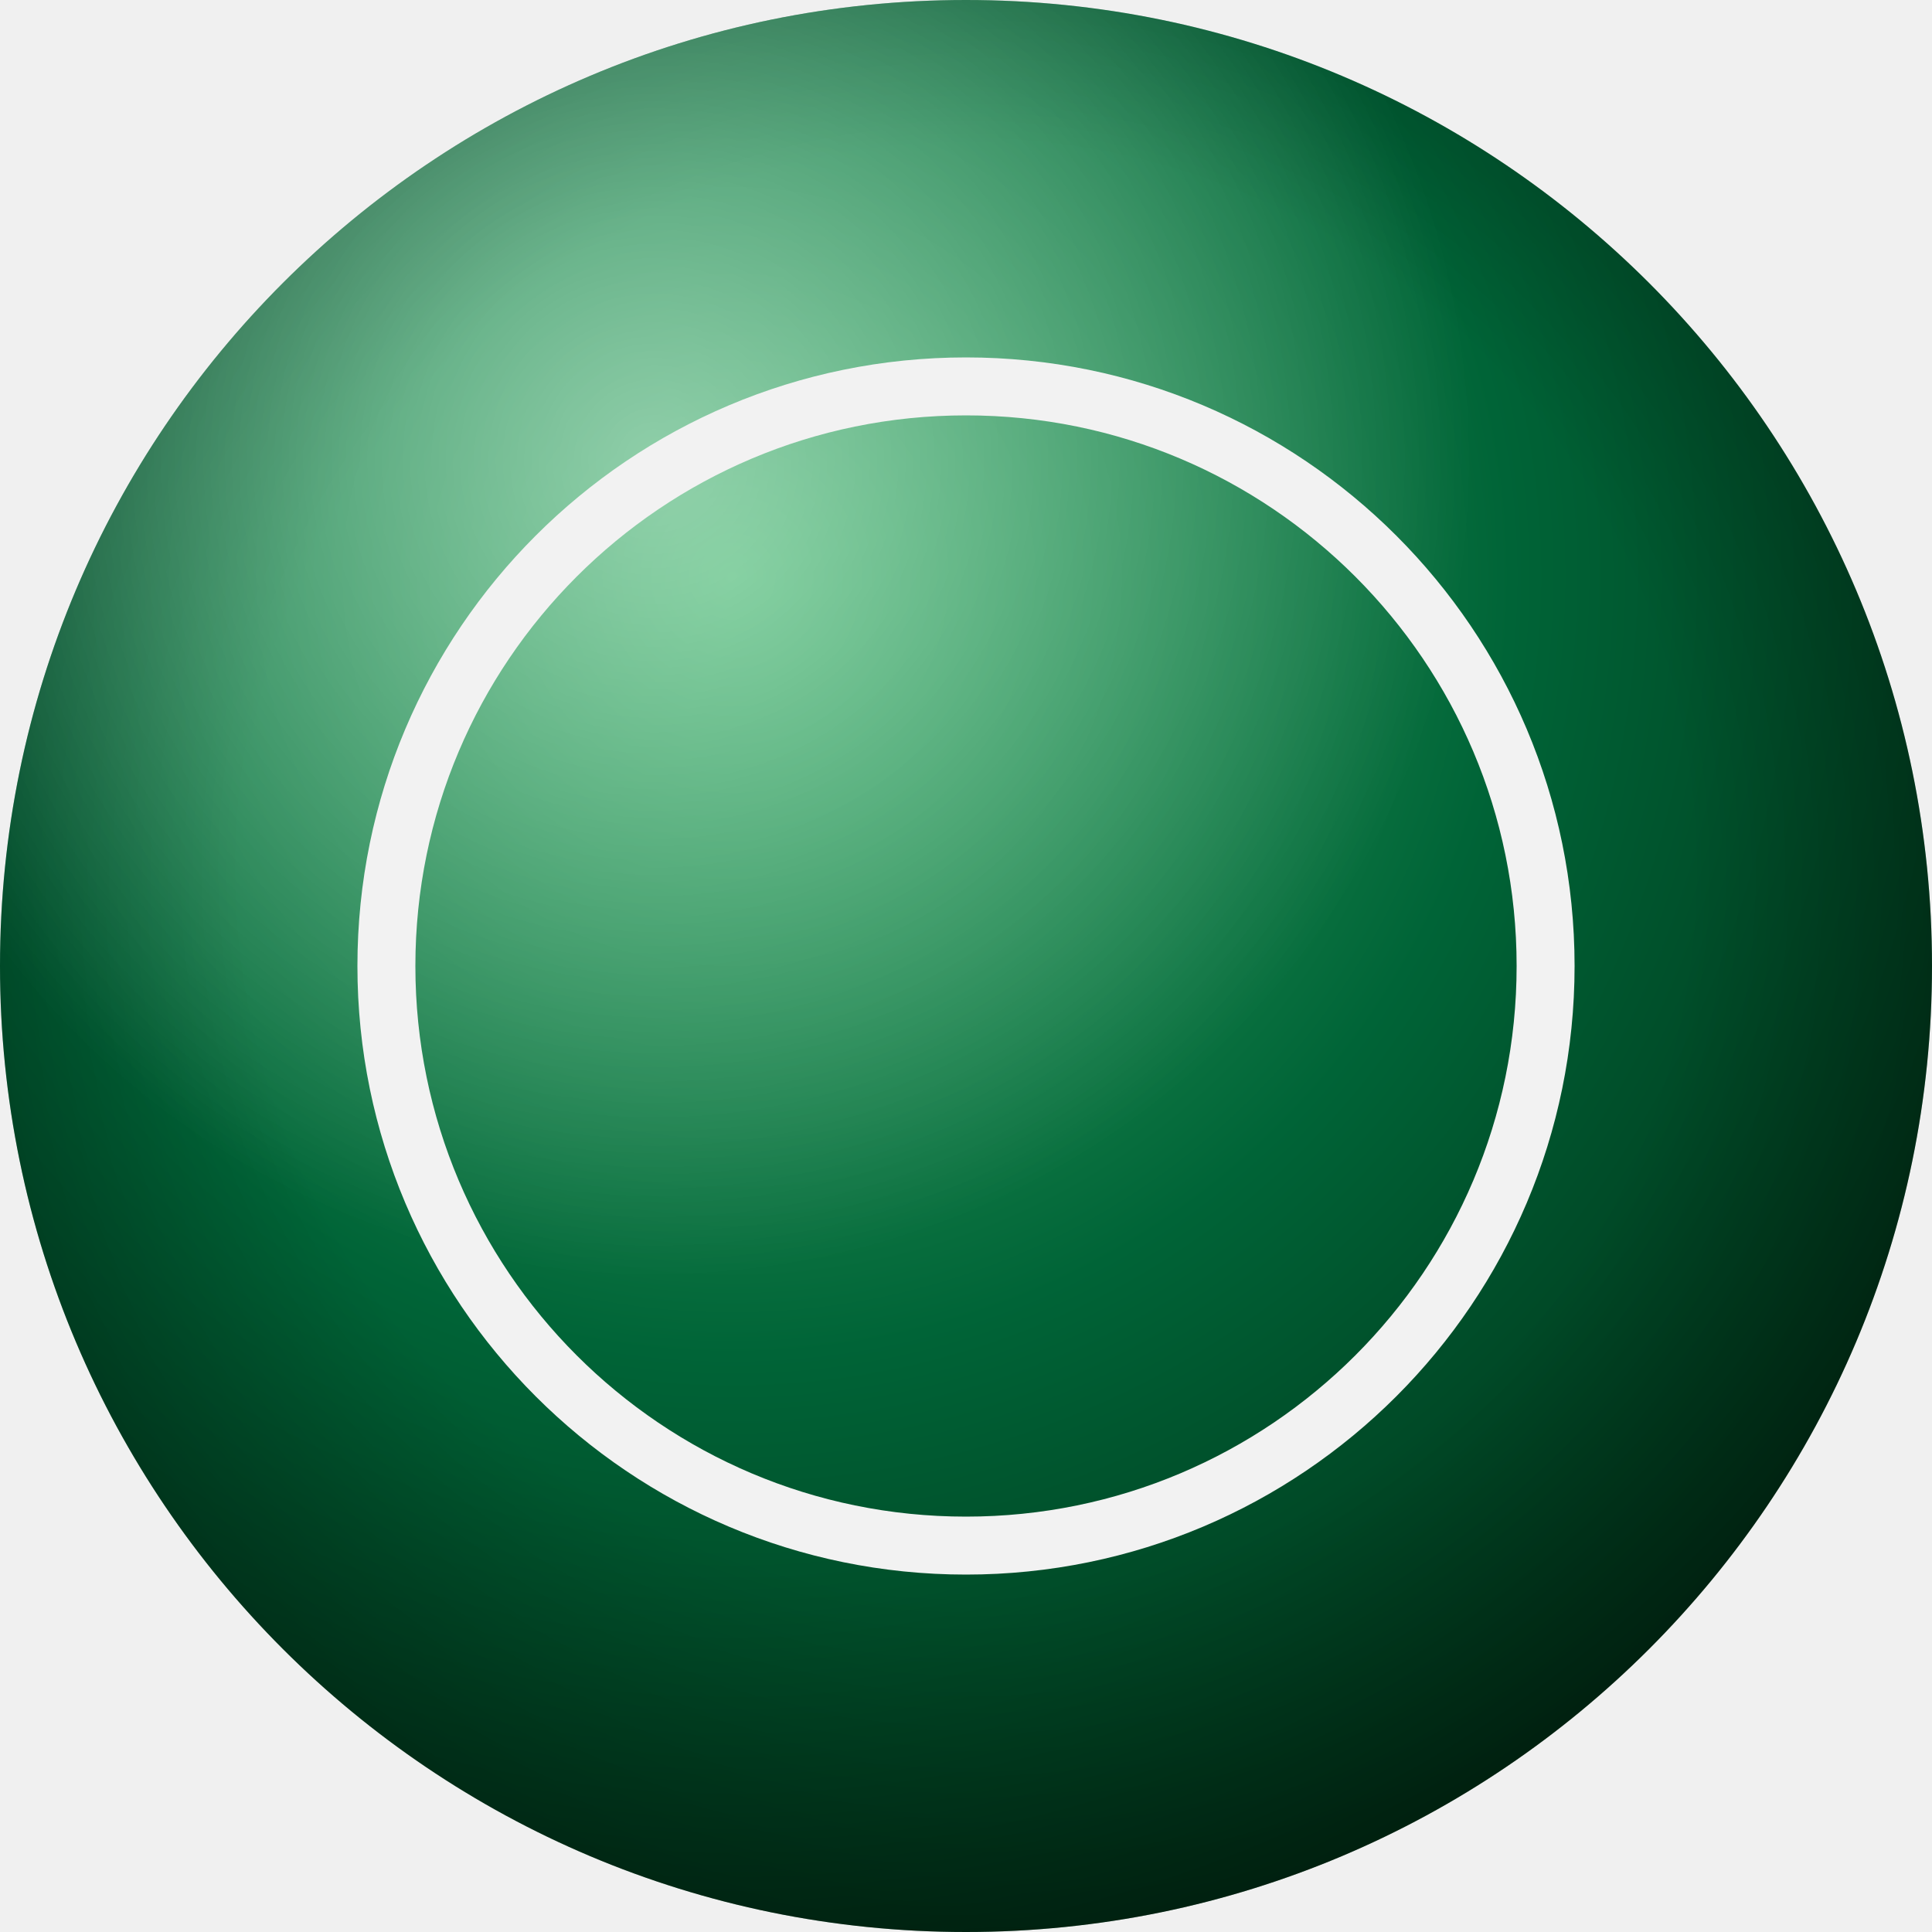
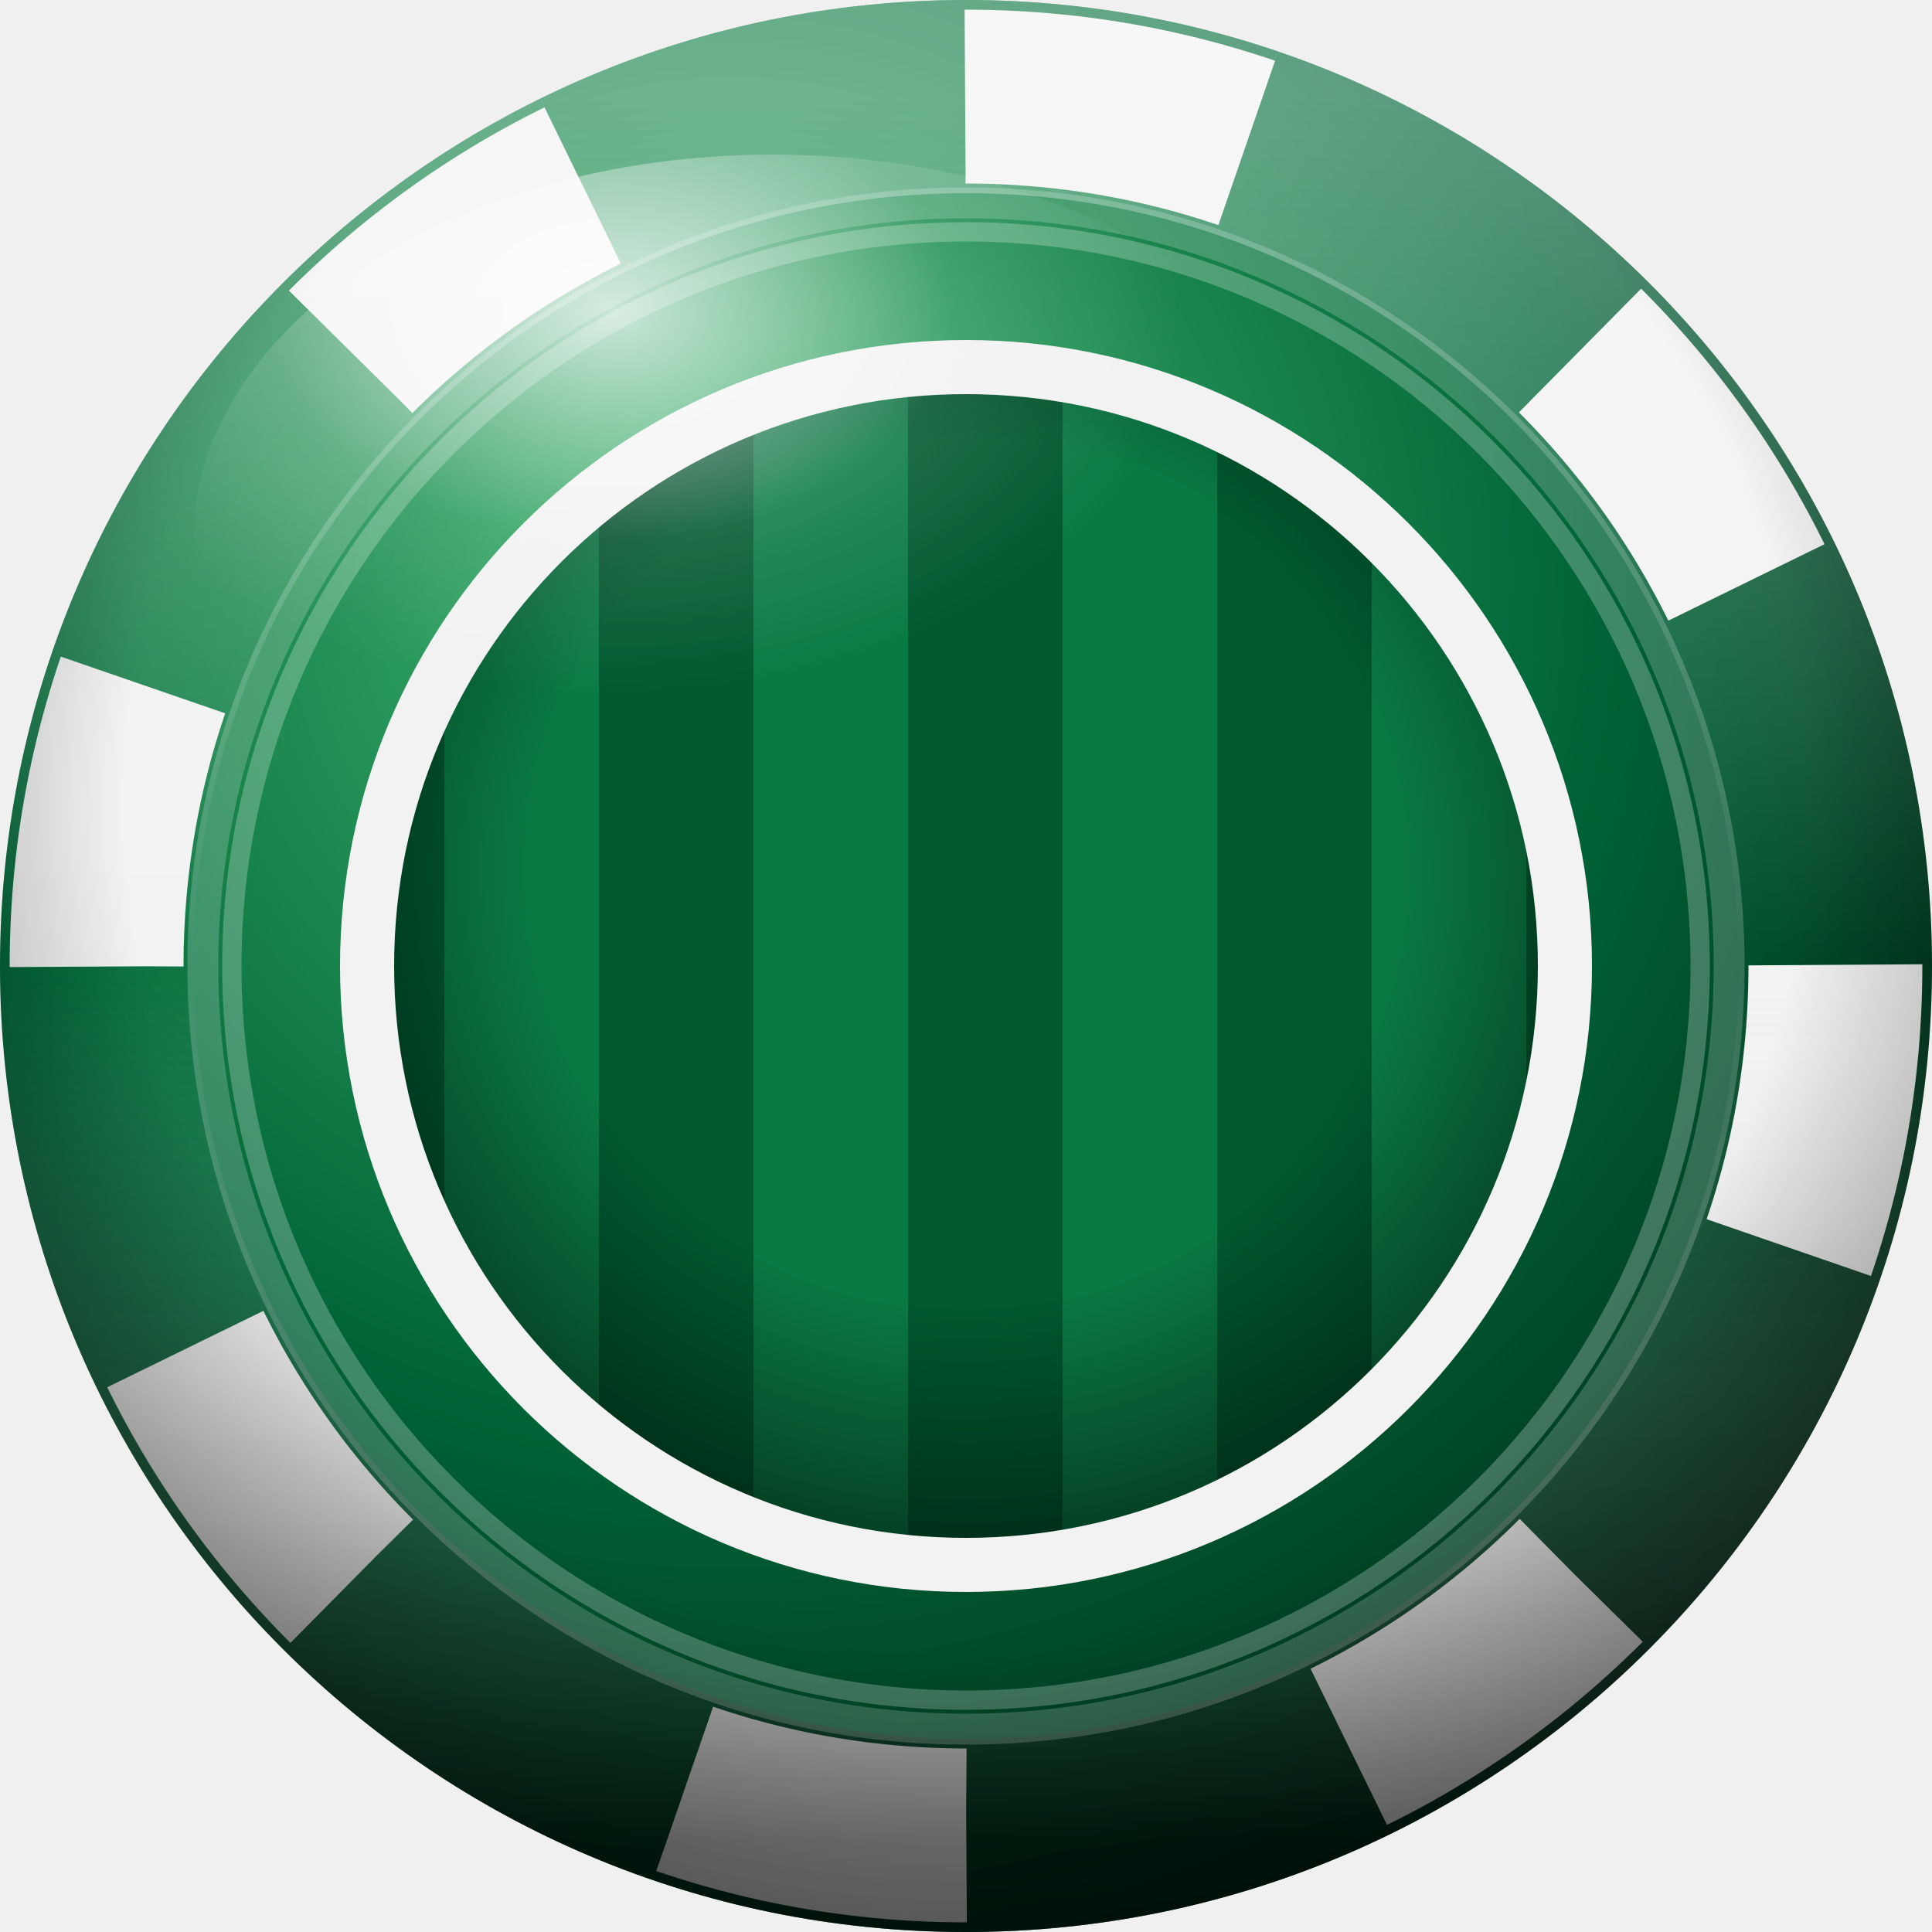
<svg xmlns="http://www.w3.org/2000/svg" viewBox="0 0 100 100">
  <defs>
    <clipPath id="c">
      <circle cx="50" cy="50" r="50" />
    </clipPath>
    <clipPath id="m">
-       <circle cx="50" cy="50" r="30" />
+       <circle cx="50" cy="50" r="31" />
    </clipPath>
-     <radialGradient id="l" cx=".34" cy=".24" r=".42">
-       <stop offset="0" stop-color="#fff" stop-opacity="0.45" />
+     <radialGradient id="corpo" cx=".38" cy=".3" r=".8">
+       <stop offset="0" stop-color="#43B972" />
+       <stop offset=".55" stop-color="#006437" />
+       <stop offset="1" stop-color="#002010" />
+     </radialGradient>
+     <linearGradient id="borda" x1="0" y1="0" x2="0" y2="1">
+       <stop offset="0" stop-color="#fff" stop-opacity=".35" />
+       <stop offset=".5" stop-color="#fff" stop-opacity="0" />
+       <stop offset="1" stop-color="#000" stop-opacity=".45" />
+     </linearGradient>
+     <radialGradient id="ms" cx=".5" cy=".42" r=".55">
+       <stop offset=".65" stop-color="#000" stop-opacity="0" />
+       <stop offset="1" stop-color="#000" stop-opacity=".45" />
+     </radialGradient>
+     <radialGradient id="verniz" cx=".36" cy=".2" r=".5">
+       <stop offset="0" stop-color="#fff" stop-opacity=".75" />
+       <stop offset=".6" stop-color="#fff" stop-opacity=".12" />
      <stop offset="1" stop-color="#fff" stop-opacity="0" />
    </radialGradient>
-     <radialGradient id="s" cx=".5" cy=".45" r=".62">
-       <stop offset=".6" stop-color="#000" stop-opacity="0" />
-       <stop offset="1" stop-color="#000" stop-opacity="0.45" />
-     </radialGradient>
-     <radialGradient id="ms" cx=".5" cy=".5" r=".5">
-       <stop offset=".7" stop-color="#000" stop-opacity="0" />
-       <stop offset="1" stop-color="#000" stop-opacity=".35" />
-     </radialGradient>
-     <radialGradient id="f" cx=".38" cy=".3" r=".8">
-       <stop offset="0" stop-color="#3FB56C" />
-       <stop offset=".5" stop-color="#006437" />
-       <stop offset="1" stop-color="#00230F" />
+     <radialGradient id="sombra" cx=".5" cy=".42" r=".6">
+       <stop offset=".72" stop-color="#000" stop-opacity="0" />
+       <stop offset="1" stop-color="#000" stop-opacity=".4" />
    </radialGradient>
  </defs>
  <g clip-path="url(#c)">
-     <rect width="100" height="100" fill="url(#f)" />
-     <rect width="100" height="100" fill="url(#s)" />
-     <rect width="100" height="100" fill="url(#l)" />
+     <rect width="100" height="100" fill="url(#corpo)" />
+     <circle cx="50" cy="50" r="45" fill="none" stroke="#F2F2F2" stroke-width="9" stroke-dasharray="14.84 20.50" stroke-dashoffset="0.00" />
+     <circle cx="50" cy="50" r="45" fill="none" stroke="url(#borda)" stroke-width="10" />
+     <circle cx="50" cy="50" r="39.5" fill="none" stroke="rgba(255,255,255,.2)" stroke-width="1.6" />
+     <circle cx="50" cy="50" r="38" fill="none" stroke="#fff" stroke-opacity=".25" stroke-width="1" />
+     <g clip-path="url(#m)">
+       <circle cx="50" cy="50" r="31" fill="#00592F" />
+       <rect x="23.0" y="0" width="8" height="100" fill="#0A7A45" />
+       <rect x="39.0" y="0" width="8" height="100" fill="#0A7A45" />
+       <rect x="55.0" y="0" width="8" height="100" fill="#0A7A45" />
+       <rect x="71.0" y="0" width="8" height="100" fill="#0A7A45" />
+       <circle cx="50" cy="50" r="31" fill="url(#ms)" />
+     </g>
+     <circle cx="50" cy="50" r="31" fill="none" stroke="#F2F2F2" stroke-width="2.8" />
+     <rect width="100" height="100" fill="url(#sombra)" />
+     <ellipse cx="40" cy="28" rx="30" ry="20" fill="url(#verniz)" />
  </g>
-   <circle cx="50" cy="50" r="30" fill="none" stroke="#F2F2F2" stroke-width="3" />
</svg>
